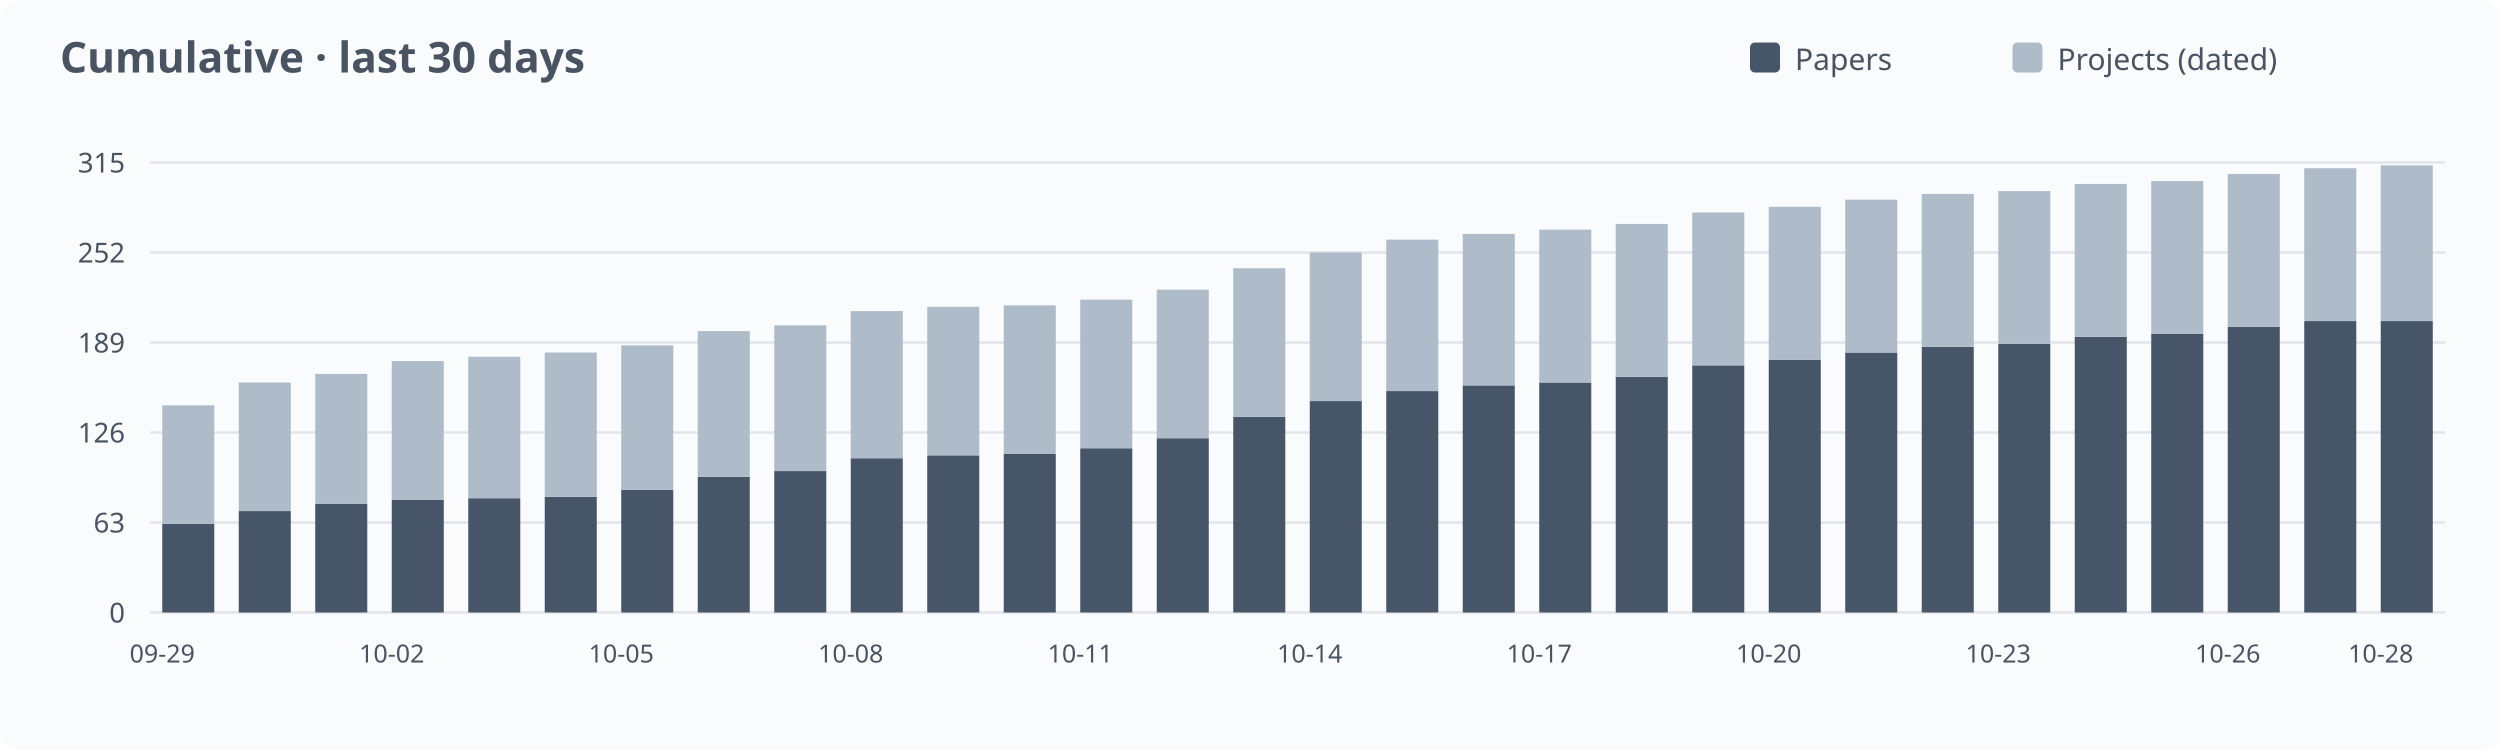
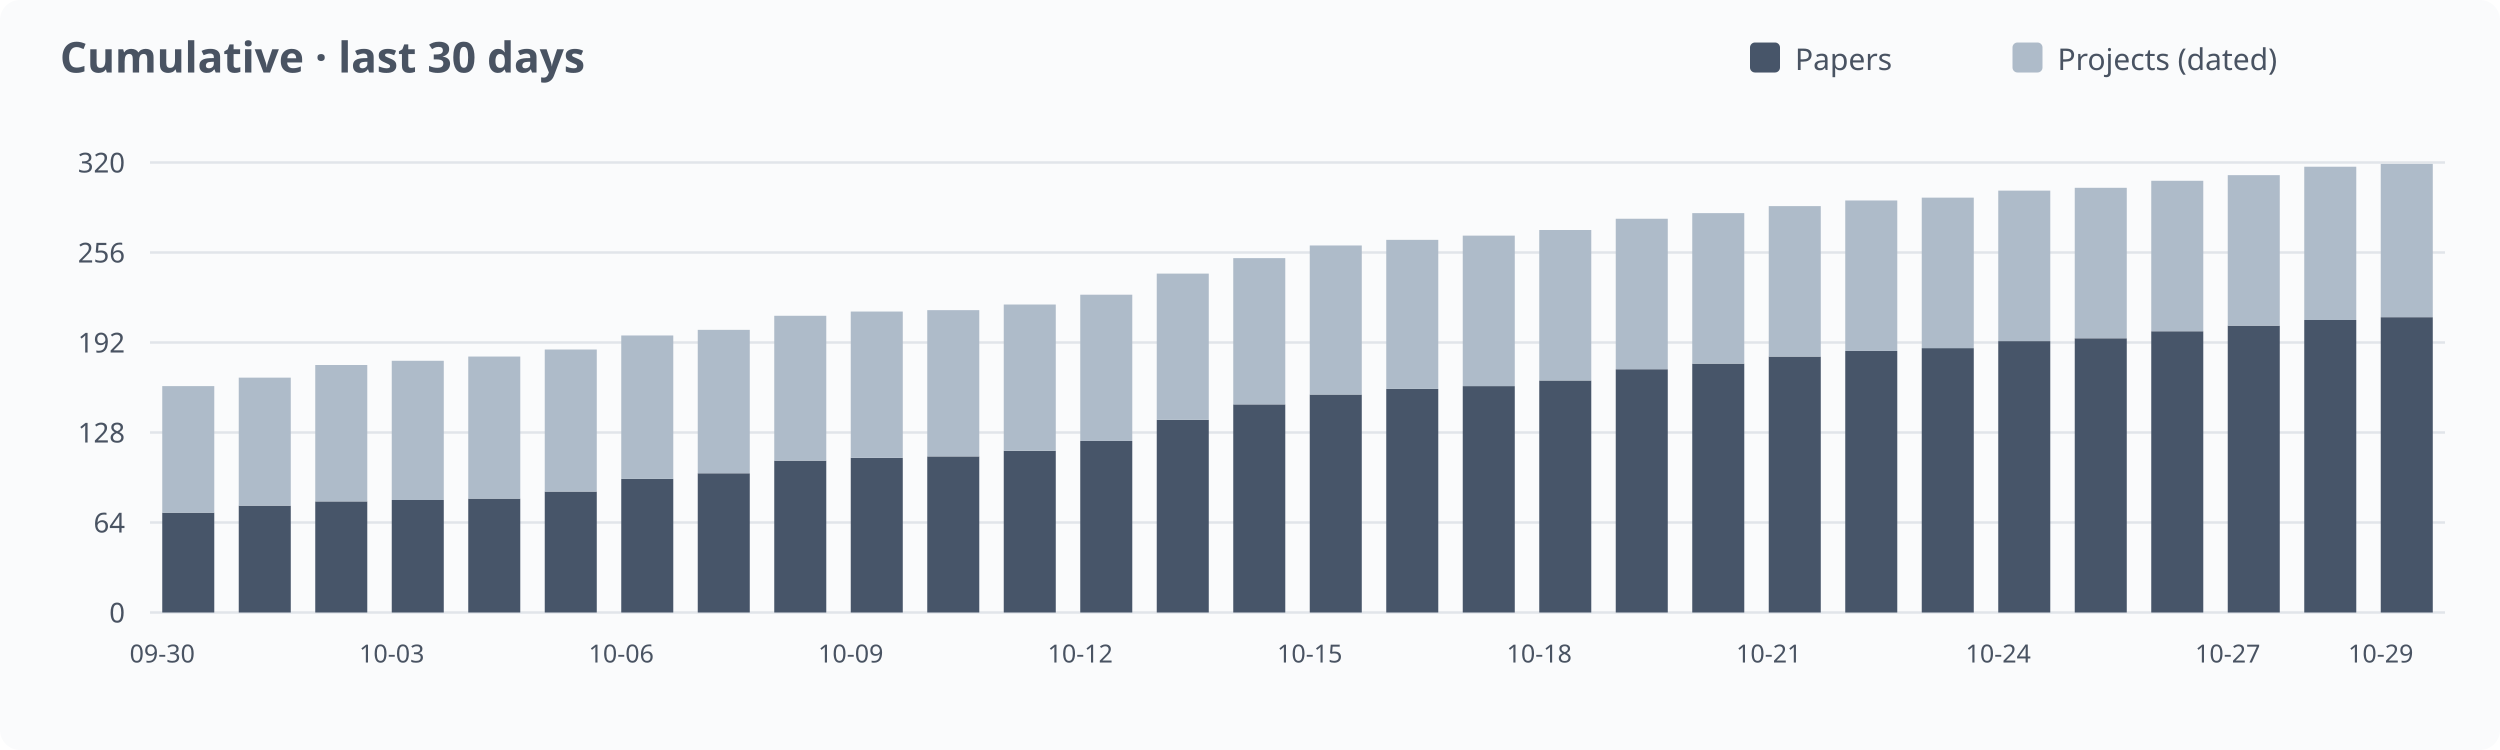
<svg xmlns="http://www.w3.org/2000/svg" width="1000" height="300" viewBox="0 0 1000 300" role="img" aria-labelledby="title desc">
  <rect width="100%" height="100%" rx="8" fill="#fafbfc" />
  <g font-family="system-ui,sans-serif" fill="#495362">
    <text x="24" y="29" font-size="17" font-weight="600">Cumulative · last 30 days</text>
    <rect x="700" y="17" width="12" height="12" rx="2" fill="#475569" />
    <text x="718" y="28" font-size="12">Papers</text>
    <rect x="805" y="17" width="12" height="12" rx="2" fill="#aebbc9" />
    <text x="823" y="28" font-size="12">Projects (dated)</text>
    <path d="M60 245.0H978" stroke="#e1e5ea" />
    <text x="50" y="249.0" text-anchor="end" font-size="11">0</text>
    <path d="M60 209.0H978" stroke="#e1e5ea" />
-     <text x="50" y="213.0" text-anchor="end" font-size="11">63</text>
+     <text x="50" y="213.0" text-anchor="end" font-size="11">64</text>
    <path d="M60 173.0H978" stroke="#e1e5ea" />
-     <text x="50" y="177.0" text-anchor="end" font-size="11">126</text>
+     <text x="50" y="177.0" text-anchor="end" font-size="11">128</text>
    <path d="M60 137.0H978" stroke="#e1e5ea" />
-     <text x="50" y="141.0" text-anchor="end" font-size="11">189</text>
+     <text x="50" y="141.0" text-anchor="end" font-size="11">192</text>
    <path d="M60 101.0H978" stroke="#e1e5ea" />
-     <text x="50" y="105.0" text-anchor="end" font-size="11">252</text>
+     <text x="50" y="105.0" text-anchor="end" font-size="11">256</text>
    <path d="M60 65.0H978" stroke="#e1e5ea" />
-     <text x="50" y="69.0" text-anchor="end" font-size="11">315</text>
-     <rect x="64.90" y="209.57" width="20.81" height="35.43" fill="#475569" />
-     <rect x="64.90" y="162.14" width="20.81" height="47.43" fill="#aebbc9" />
-     <text x="64.90" y="265" text-anchor="middle" font-size="10">09-29</text>
-     <rect x="95.50" y="204.43" width="20.81" height="40.57" fill="#475569" />
-     <rect x="95.50" y="153.00" width="20.81" height="51.43" fill="#aebbc9" />
-     <rect x="126.10" y="201.57" width="20.81" height="43.43" fill="#475569" />
-     <rect x="126.10" y="149.57" width="20.81" height="52.00" fill="#aebbc9" />
-     <rect x="156.70" y="199.86" width="20.81" height="45.14" fill="#475569" />
-     <rect x="156.70" y="144.43" width="20.81" height="55.43" fill="#aebbc9" />
-     <text x="156.70" y="265" text-anchor="middle" font-size="10">10-02</text>
-     <rect x="187.30" y="199.29" width="20.81" height="45.71" fill="#475569" />
-     <rect x="187.30" y="142.71" width="20.81" height="56.57" fill="#aebbc9" />
-     <rect x="217.90" y="198.71" width="20.81" height="46.29" fill="#475569" />
-     <rect x="217.90" y="141.00" width="20.81" height="57.71" fill="#aebbc9" />
-     <rect x="248.50" y="195.86" width="20.81" height="49.14" fill="#475569" />
-     <rect x="248.50" y="138.14" width="20.81" height="57.71" fill="#aebbc9" />
-     <text x="248.50" y="265" text-anchor="middle" font-size="10">10-05</text>
-     <rect x="279.10" y="190.71" width="20.81" height="54.29" fill="#475569" />
-     <rect x="279.10" y="132.43" width="20.81" height="58.29" fill="#aebbc9" />
-     <rect x="309.70" y="188.43" width="20.81" height="56.57" fill="#475569" />
-     <rect x="309.70" y="130.14" width="20.81" height="58.29" fill="#aebbc9" />
-     <rect x="340.30" y="183.29" width="20.81" height="61.71" fill="#475569" />
-     <rect x="340.30" y="124.43" width="20.81" height="58.86" fill="#aebbc9" />
-     <text x="340.30" y="265" text-anchor="middle" font-size="10">10-08</text>
-     <rect x="370.90" y="182.14" width="20.81" height="62.86" fill="#475569" />
-     <rect x="370.90" y="122.71" width="20.81" height="59.43" fill="#aebbc9" />
-     <rect x="401.50" y="181.57" width="20.81" height="63.43" fill="#475569" />
-     <rect x="401.50" y="122.14" width="20.81" height="59.43" fill="#aebbc9" />
-     <rect x="432.10" y="179.29" width="20.81" height="65.71" fill="#475569" />
-     <rect x="432.10" y="119.86" width="20.81" height="59.43" fill="#aebbc9" />
-     <text x="432.10" y="265" text-anchor="middle" font-size="10">10-11</text>
-     <rect x="462.70" y="175.29" width="20.81" height="69.71" fill="#475569" />
-     <rect x="462.70" y="115.86" width="20.81" height="59.43" fill="#aebbc9" />
-     <rect x="493.30" y="166.71" width="20.81" height="78.29" fill="#475569" />
-     <rect x="493.30" y="107.29" width="20.81" height="59.43" fill="#aebbc9" />
-     <rect x="523.90" y="160.43" width="20.81" height="84.57" fill="#475569" />
-     <rect x="523.90" y="101.00" width="20.81" height="59.43" fill="#aebbc9" />
-     <text x="523.90" y="265" text-anchor="middle" font-size="10">10-14</text>
-     <rect x="554.50" y="156.43" width="20.81" height="88.57" fill="#475569" />
-     <rect x="554.50" y="95.86" width="20.81" height="60.57" fill="#aebbc9" />
-     <rect x="585.10" y="154.14" width="20.81" height="90.86" fill="#475569" />
-     <rect x="585.10" y="93.57" width="20.81" height="60.57" fill="#aebbc9" />
-     <rect x="615.70" y="153.00" width="20.81" height="92.00" fill="#475569" />
-     <rect x="615.70" y="91.86" width="20.81" height="61.14" fill="#aebbc9" />
-     <text x="615.70" y="265" text-anchor="middle" font-size="10">10-17</text>
-     <rect x="646.30" y="150.71" width="20.81" height="94.29" fill="#475569" />
-     <rect x="646.30" y="89.57" width="20.81" height="61.14" fill="#aebbc9" />
-     <rect x="676.90" y="146.14" width="20.81" height="98.86" fill="#475569" />
-     <rect x="676.90" y="85.00" width="20.81" height="61.14" fill="#aebbc9" />
-     <rect x="707.50" y="143.86" width="20.81" height="101.14" fill="#475569" />
-     <rect x="707.50" y="82.71" width="20.81" height="61.14" fill="#aebbc9" />
-     <text x="707.50" y="265" text-anchor="middle" font-size="10">10-20</text>
-     <rect x="738.10" y="141.00" width="20.81" height="104.00" fill="#475569" />
-     <rect x="738.10" y="79.86" width="20.81" height="61.14" fill="#aebbc9" />
-     <rect x="768.70" y="138.71" width="20.81" height="106.29" fill="#475569" />
-     <rect x="768.70" y="77.57" width="20.81" height="61.14" fill="#aebbc9" />
-     <rect x="799.30" y="137.57" width="20.81" height="107.43" fill="#475569" />
-     <rect x="799.30" y="76.43" width="20.81" height="61.14" fill="#aebbc9" />
-     <text x="799.30" y="265" text-anchor="middle" font-size="10">10-23</text>
-     <rect x="829.90" y="134.71" width="20.81" height="110.29" fill="#475569" />
-     <rect x="829.90" y="73.57" width="20.81" height="61.14" fill="#aebbc9" />
-     <rect x="860.50" y="133.57" width="20.81" height="111.43" fill="#475569" />
-     <rect x="860.50" y="72.43" width="20.81" height="61.14" fill="#aebbc9" />
-     <rect x="891.10" y="130.71" width="20.81" height="114.29" fill="#475569" />
-     <rect x="891.10" y="69.57" width="20.81" height="61.14" fill="#aebbc9" />
-     <text x="891.10" y="265" text-anchor="middle" font-size="10">10-26</text>
-     <rect x="921.70" y="128.43" width="20.81" height="116.57" fill="#475569" />
-     <rect x="921.70" y="67.29" width="20.81" height="61.14" fill="#aebbc9" />
-     <rect x="952.30" y="128.43" width="20.81" height="116.57" fill="#475569" />
-     <rect x="952.30" y="66.14" width="20.81" height="62.29" fill="#aebbc9" />
-     <text x="952.30" y="265" text-anchor="middle" font-size="10">10-28</text>
+     <text x="50" y="69.0" text-anchor="end" font-size="11">320</text>
+     <rect x="64.90" y="205.06" width="20.81" height="39.94" fill="#475569" />
+     <rect x="64.90" y="154.44" width="20.81" height="50.62" fill="#aebbc9" />
+     <text x="64.90" y="265" text-anchor="middle" font-size="10">09-30</text>
+     <rect x="95.50" y="202.25" width="20.81" height="42.75" fill="#475569" />
+     <rect x="95.50" y="151.06" width="20.81" height="51.19" fill="#aebbc9" />
+     <rect x="126.10" y="200.56" width="20.81" height="44.44" fill="#475569" />
+     <rect x="126.10" y="146.00" width="20.81" height="54.56" fill="#aebbc9" />
+     <rect x="156.70" y="200.00" width="20.81" height="45.00" fill="#475569" />
+     <rect x="156.70" y="144.31" width="20.81" height="55.69" fill="#aebbc9" />
+     <text x="156.70" y="265" text-anchor="middle" font-size="10">10-03</text>
+     <rect x="187.30" y="199.44" width="20.81" height="45.56" fill="#475569" />
+     <rect x="187.30" y="142.62" width="20.81" height="56.81" fill="#aebbc9" />
+     <rect x="217.90" y="196.62" width="20.81" height="48.38" fill="#475569" />
+     <rect x="217.90" y="139.81" width="20.81" height="56.81" fill="#aebbc9" />
+     <rect x="248.50" y="191.56" width="20.81" height="53.44" fill="#475569" />
+     <rect x="248.50" y="134.19" width="20.81" height="57.37" fill="#aebbc9" />
+     <text x="248.50" y="265" text-anchor="middle" font-size="10">10-06</text>
+     <rect x="279.10" y="189.31" width="20.81" height="55.69" fill="#475569" />
+     <rect x="279.10" y="131.94" width="20.81" height="57.37" fill="#aebbc9" />
+     <rect x="309.70" y="184.25" width="20.81" height="60.75" fill="#475569" />
+     <rect x="309.70" y="126.31" width="20.81" height="57.94" fill="#aebbc9" />
+     <rect x="340.30" y="183.12" width="20.81" height="61.88" fill="#475569" />
+     <rect x="340.30" y="124.62" width="20.81" height="58.50" fill="#aebbc9" />
+     <text x="340.30" y="265" text-anchor="middle" font-size="10">10-09</text>
+     <rect x="370.90" y="182.56" width="20.81" height="62.44" fill="#475569" />
+     <rect x="370.90" y="124.06" width="20.81" height="58.50" fill="#aebbc9" />
+     <rect x="401.50" y="180.31" width="20.81" height="64.69" fill="#475569" />
+     <rect x="401.50" y="121.81" width="20.81" height="58.50" fill="#aebbc9" />
+     <rect x="432.10" y="176.38" width="20.81" height="68.62" fill="#475569" />
+     <rect x="432.10" y="117.88" width="20.81" height="58.50" fill="#aebbc9" />
+     <text x="432.10" y="265" text-anchor="middle" font-size="10">10-12</text>
+     <rect x="462.70" y="167.94" width="20.81" height="77.06" fill="#475569" />
+     <rect x="462.70" y="109.44" width="20.81" height="58.50" fill="#aebbc9" />
+     <rect x="493.30" y="161.75" width="20.81" height="83.25" fill="#475569" />
+     <rect x="493.30" y="103.25" width="20.81" height="58.50" fill="#aebbc9" />
+     <rect x="523.90" y="157.81" width="20.81" height="87.19" fill="#475569" />
+     <rect x="523.90" y="98.19" width="20.81" height="59.62" fill="#aebbc9" />
+     <text x="523.90" y="265" text-anchor="middle" font-size="10">10-15</text>
+     <rect x="554.50" y="155.56" width="20.81" height="89.44" fill="#475569" />
+     <rect x="554.50" y="95.94" width="20.81" height="59.62" fill="#aebbc9" />
+     <rect x="585.10" y="154.44" width="20.81" height="90.56" fill="#475569" />
+     <rect x="585.10" y="94.25" width="20.81" height="60.19" fill="#aebbc9" />
+     <rect x="615.70" y="152.19" width="20.81" height="92.81" fill="#475569" />
+     <rect x="615.70" y="92.00" width="20.81" height="60.19" fill="#aebbc9" />
+     <text x="615.70" y="265" text-anchor="middle" font-size="10">10-18</text>
+     <rect x="646.30" y="147.69" width="20.81" height="97.31" fill="#475569" />
+     <rect x="646.30" y="87.50" width="20.81" height="60.19" fill="#aebbc9" />
+     <rect x="676.90" y="145.44" width="20.81" height="99.56" fill="#475569" />
+     <rect x="676.90" y="85.25" width="20.81" height="60.19" fill="#aebbc9" />
+     <rect x="707.50" y="142.62" width="20.81" height="102.38" fill="#475569" />
+     <rect x="707.50" y="82.44" width="20.81" height="60.19" fill="#aebbc9" />
+     <text x="707.50" y="265" text-anchor="middle" font-size="10">10-21</text>
+     <rect x="738.10" y="140.38" width="20.81" height="104.63" fill="#475569" />
+     <rect x="738.10" y="80.19" width="20.81" height="60.19" fill="#aebbc9" />
+     <rect x="768.70" y="139.25" width="20.81" height="105.75" fill="#475569" />
+     <rect x="768.70" y="79.06" width="20.81" height="60.19" fill="#aebbc9" />
+     <rect x="799.30" y="136.44" width="20.81" height="108.56" fill="#475569" />
+     <rect x="799.30" y="76.25" width="20.81" height="60.19" fill="#aebbc9" />
+     <text x="799.30" y="265" text-anchor="middle" font-size="10">10-24</text>
+     <rect x="829.90" y="135.31" width="20.81" height="109.69" fill="#475569" />
+     <rect x="829.90" y="75.12" width="20.81" height="60.19" fill="#aebbc9" />
+     <rect x="860.50" y="132.50" width="20.81" height="112.50" fill="#475569" />
+     <rect x="860.50" y="72.31" width="20.81" height="60.19" fill="#aebbc9" />
+     <rect x="891.10" y="130.25" width="20.81" height="114.75" fill="#475569" />
+     <rect x="891.10" y="70.06" width="20.81" height="60.19" fill="#aebbc9" />
+     <text x="891.10" y="265" text-anchor="middle" font-size="10">10-27</text>
+     <rect x="921.70" y="128.00" width="20.81" height="117.00" fill="#475569" />
+     <rect x="921.70" y="66.69" width="20.81" height="61.31" fill="#aebbc9" />
+     <rect x="952.30" y="126.88" width="20.81" height="118.12" fill="#475569" />
+     <rect x="952.30" y="65.56" width="20.81" height="61.31" fill="#aebbc9" />
+     <text x="952.30" y="265" text-anchor="middle" font-size="10">10-29</text>
  </g>
</svg>
